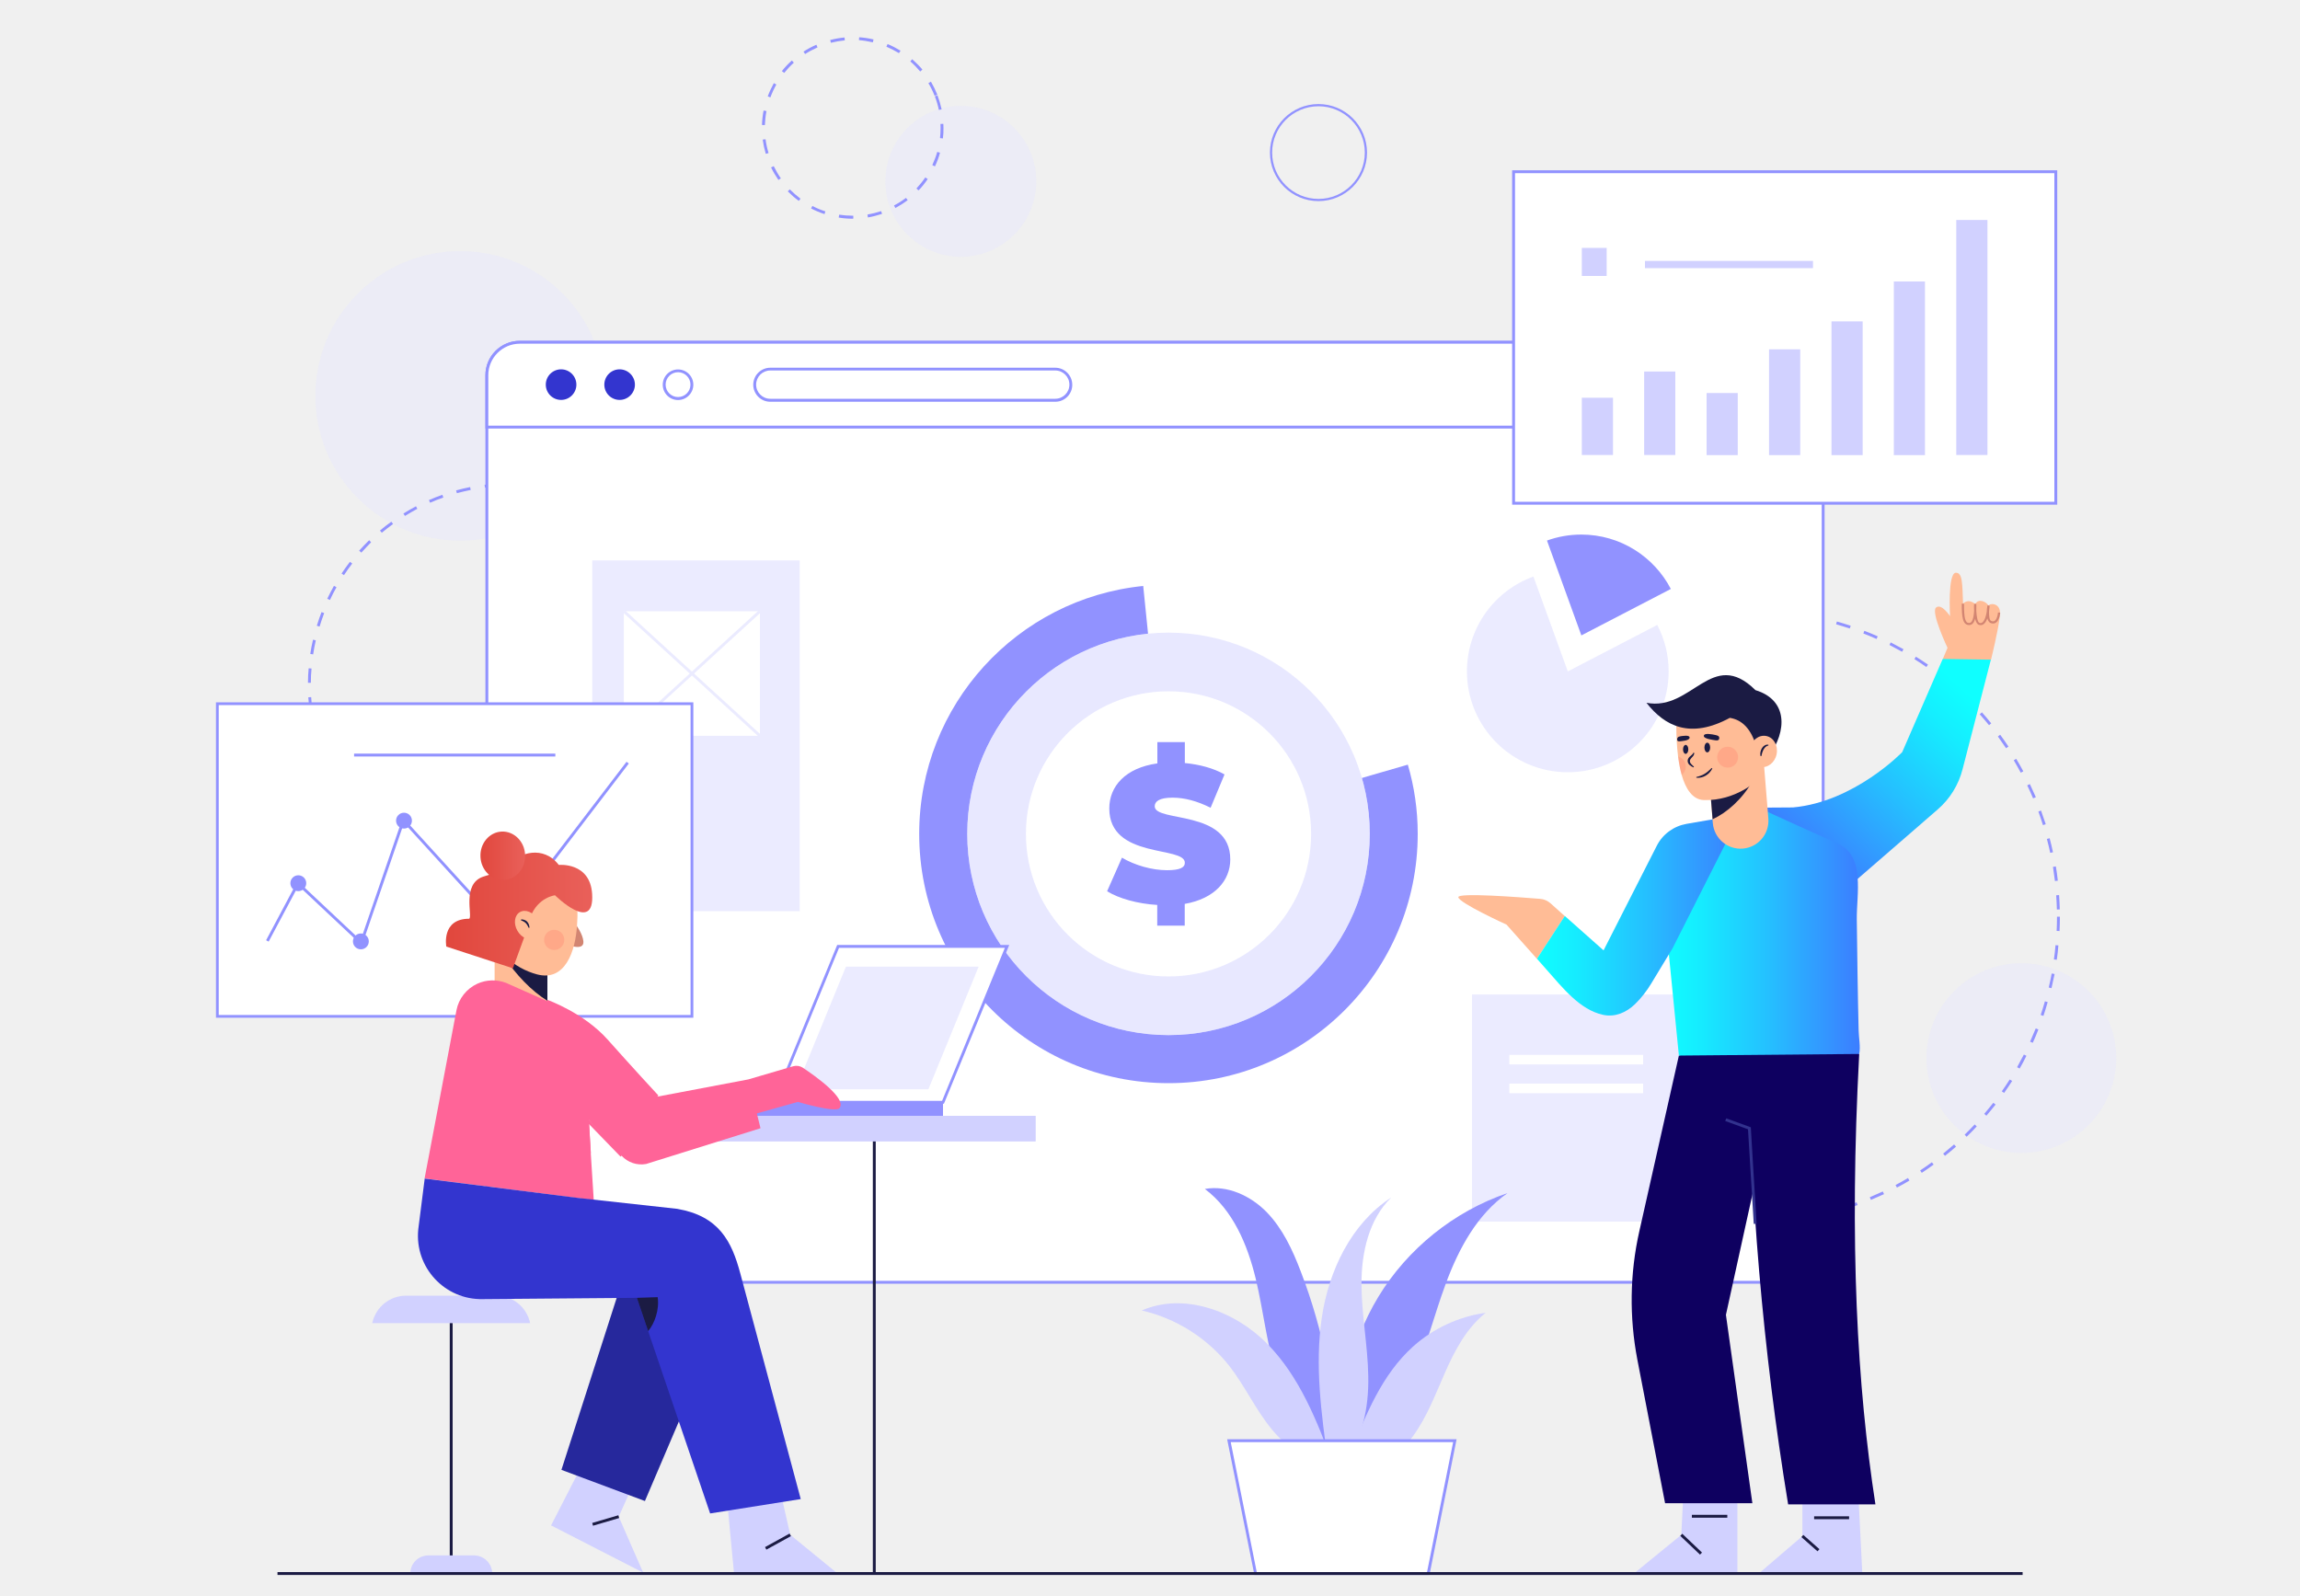
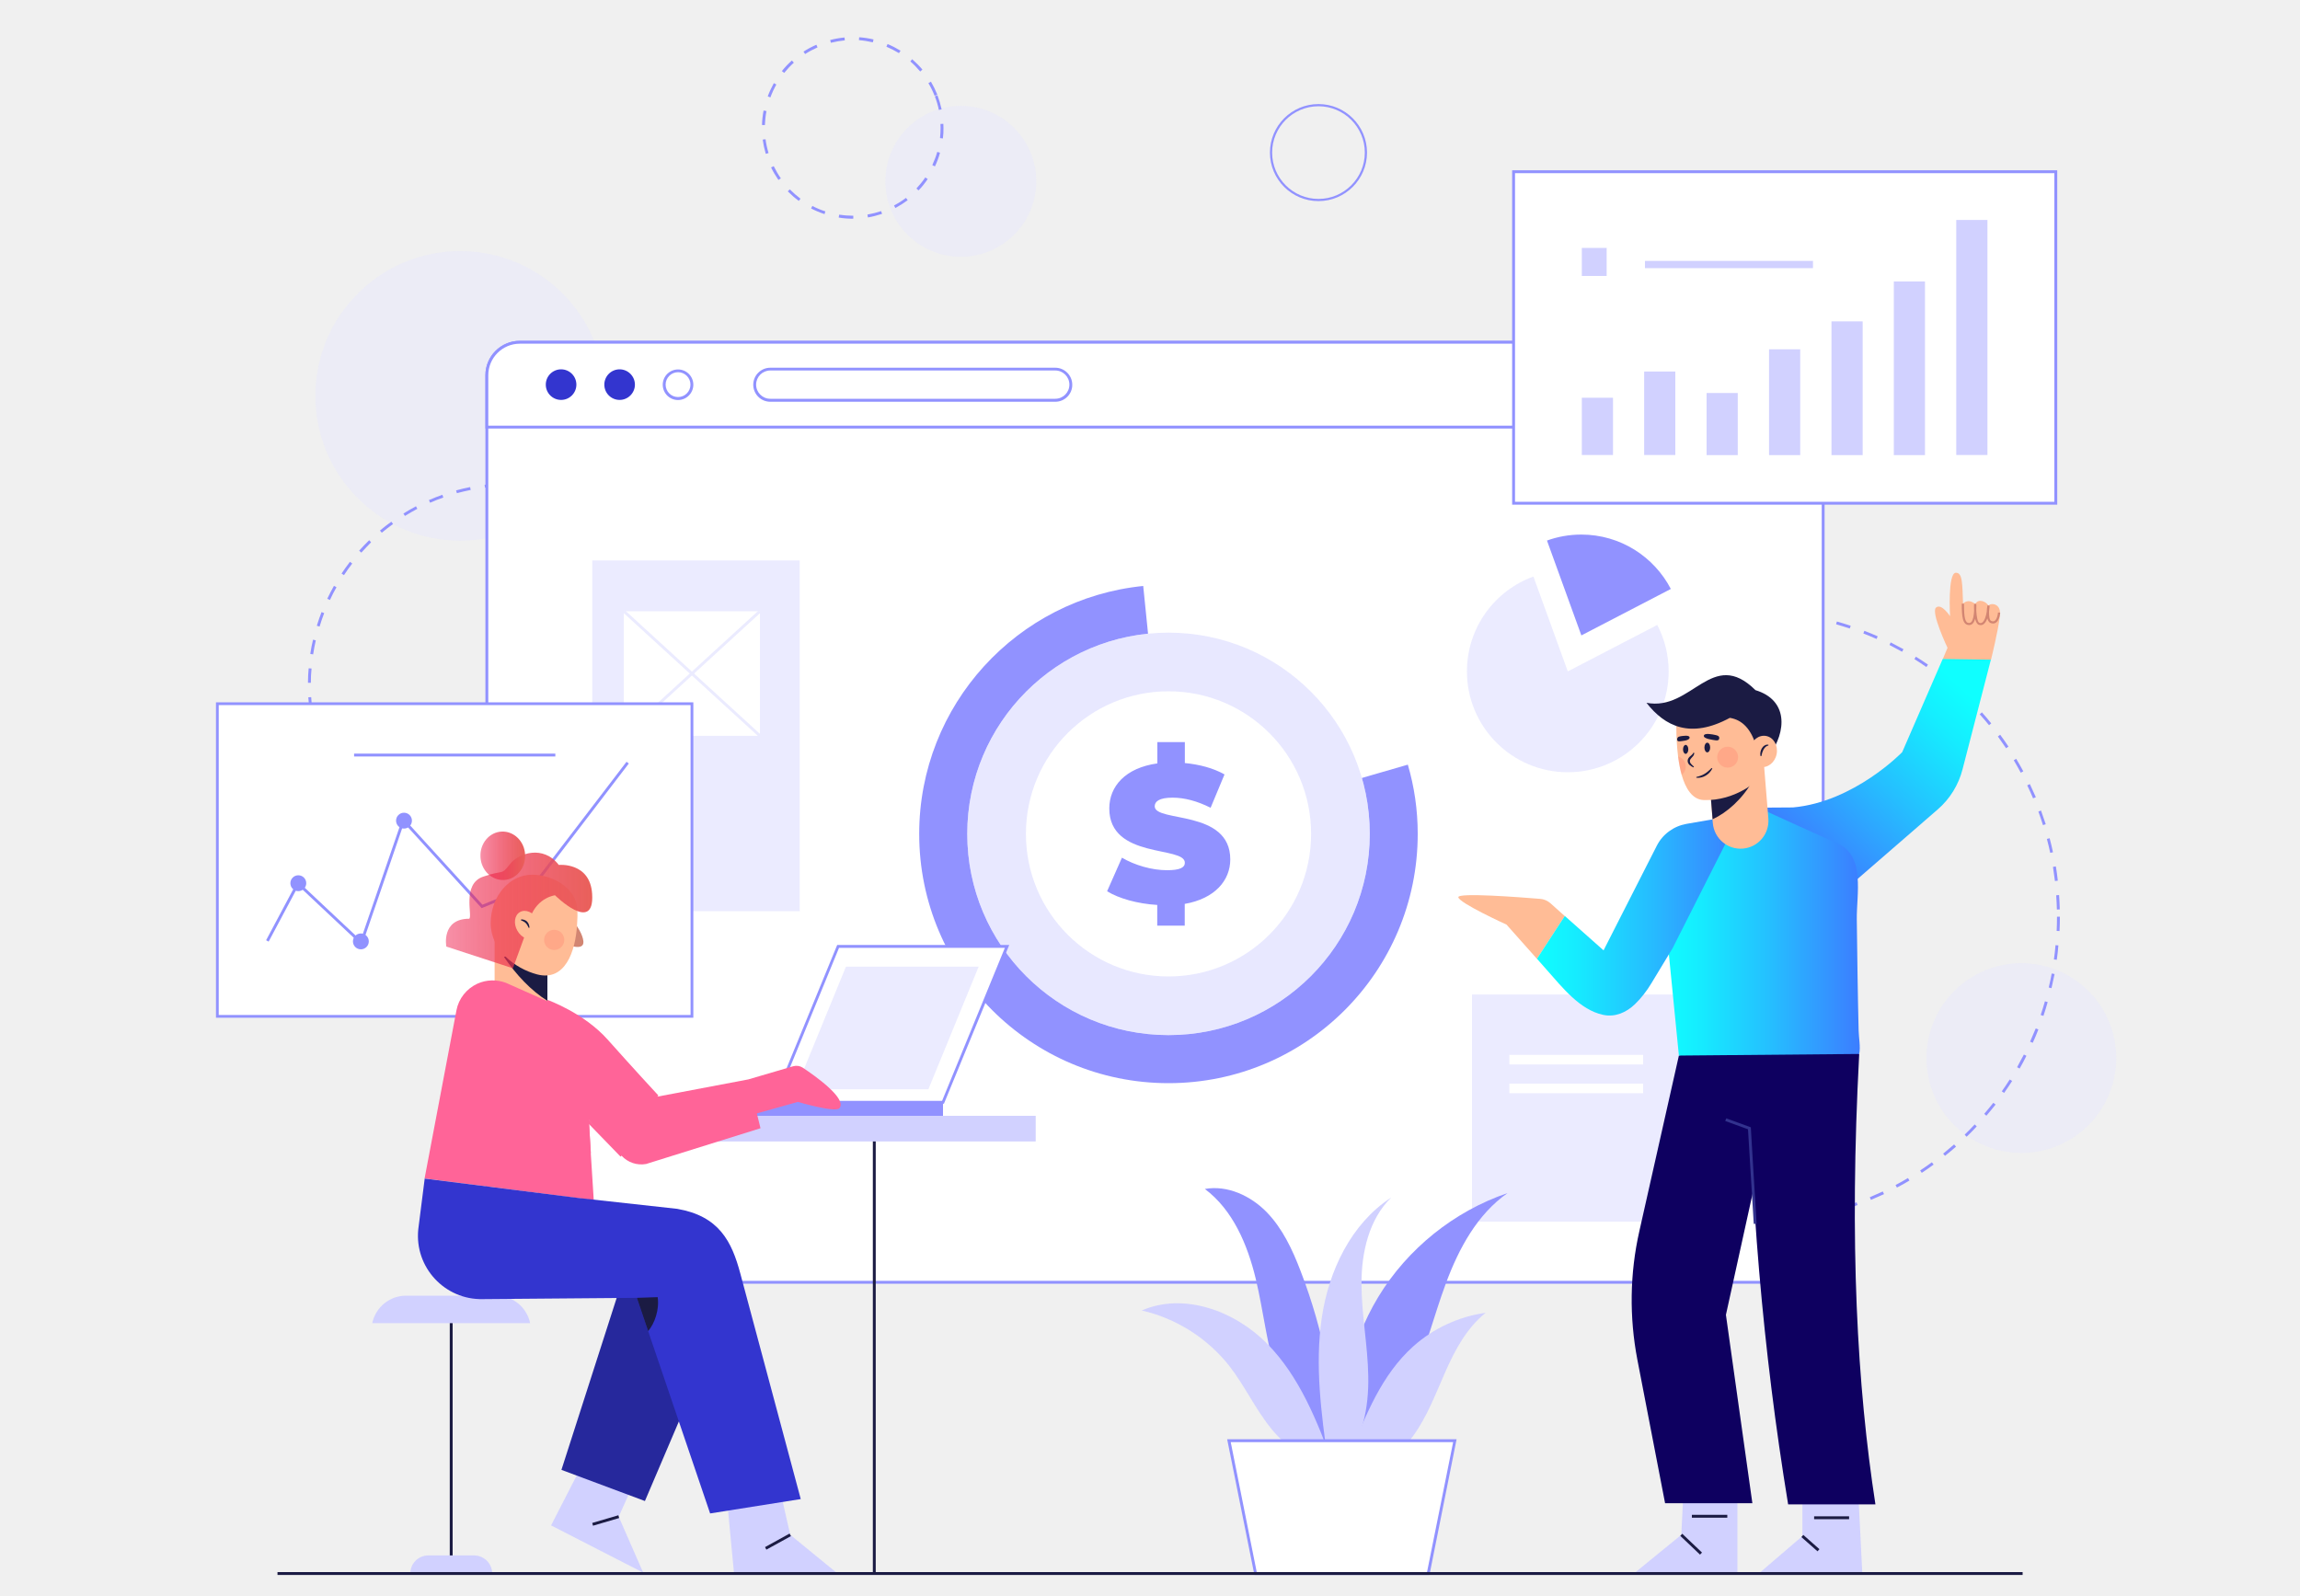
<svg xmlns="http://www.w3.org/2000/svg" version="1.1" x="0px" y="0px" viewBox="0 0 2000 1387.9" style="enable-background:new 0 0 2000 1387.9;" xml:space="preserve">
  <style type="text/css">
	.st0{display:none;}
	.st1{opacity:0.4;fill:#E5E5FF;}
	.st2{fill:#9192FF;}
	.st3{fill:#FFFFFF;}
	.st4{fill:#3335CF;}
	.st5{opacity:0.5;fill:#D1D1FF;}
	.st6{fill:#D1D1FF;}
	.st7{fill:#EBEBFF;}
	.st8{fill:#1B1B43;}
	.st9{fill:#0E0060;}
	.st10{fill:#32328E;}
	.st11{fill:#FFBC96;}
	.st12{fill:url(#SVGID_1_);}
	.st13{fill:url(#SVGID_2_);}
	.st14{fill:url(#SVGID_3_);}
	.st15{fill:#D28572;}
	.st16{opacity:0.2;fill:#FE5B52;}
	.st17{fill:url(#SVGID_4_);}
	.st18{fill:url(#SVGID_5_);}
	.st19{fill:#FF6498;}
	.st20{fill:#26289C;}
</style>
  <g id="BACKGROUND" class="st0">
</g>
  <g id="OBJECTS">
    <g>
      <ellipse transform="matrix(0.7071 -0.7071 0.7071 0.7071 -135.8331 1512.38)" class="st1" cx="1757.7" cy="920.2" rx="82.5" ry="82.5" />
      <ellipse transform="matrix(0.7071 -0.7071 0.7071 0.7071 -126.2695 383.81)" class="st1" cx="400.2" cy="344.3" rx="125.9" ry="125.9" />
      <circle class="st1" cx="835.5" cy="157.7" r="65.6" />
      <path class="st2" d="M741.5,190.2c-4.1,0-8.2-0.3-12.2-1l0.4-2.5c3.9,0.6,7.9,0.9,11.8,0.9l0.5,0l0,2.5L741.5,190.2z M754.7,189.1    l-0.4-2.5c4-0.7,8-1.7,11.9-3l0.8,2.4C763,187.3,758.8,188.4,754.7,189.1z M717,186.2c-4-1.3-8-3-11.7-4.9l1.1-2.2    c3.6,1.9,7.4,3.5,11.3,4.7L717,186.2z M778.6,180.9l-1.2-2.2c3.6-1.9,7.1-4.1,10.4-6.6l1.5,2C785.9,176.6,782.3,178.9,778.6,180.9    z M694.6,174.7c-3.4-2.5-6.6-5.3-9.6-8.3l1.8-1.7c2.9,2.9,6,5.6,9.3,8.1L694.6,174.7z M798.7,165.6l-1.8-1.7    c2.8-3,5.4-6.2,7.7-9.6l2.1,1.4C804.3,159.2,801.7,162.6,798.7,165.6z M676.9,156.5c-2.4-3.5-4.6-7.1-6.4-10.9l2.3-1.1    c1.8,3.7,3.9,7.3,6.2,10.6L676.9,156.5z M813,144.7l-2.3-1.1c1.7-3.7,3.2-7.6,4.3-11.5l2.4,0.7C816.3,136.9,814.8,140.9,813,144.7    z M665.9,133.8c-1.2-4.1-2.1-8.2-2.7-12.4l2.5-0.3c0.5,4,1.4,8.1,2.6,12L665.9,133.8z M819.9,120.4l-2.5-0.3    c0.3-2.9,0.5-5.9,0.5-8.9c0-1.1,0-2.3-0.1-3.4l2.5-0.1c0.1,1.2,0.1,2.3,0.1,3.5C820.5,114.3,820.3,117.4,819.9,120.4z     M665.1,108.8l-2.5-0.1c0.1-4.2,0.6-8.5,1.4-12.6l2.5,0.5C665.7,100.6,665.3,104.7,665.1,108.8z M816.4,95.6c-0.8-4-2-8-3.5-11.8    l2.3-0.9c1.5,4,2.7,8.1,3.6,12.2L816.4,95.6z M669.9,84.7l-2.3-0.9c1.5-4,3.3-7.8,5.3-11.5l2.2,1.2    C673,77.2,671.3,80.9,669.9,84.7z M812.7,83.3c-1.5-3.8-3.3-7.5-5.4-11l2.2-1.3c2.1,3.6,4,7.5,5.6,11.4L812.7,83.3z M681.9,63.4    l-2-1.6c2.6-3.3,5.6-6.4,8.7-9.2l1.7,1.9C687.3,57.2,684.5,60.2,681.9,63.4z M800.2,62.2c-2.6-3.1-5.5-6.1-8.6-8.8l1.6-1.9    c3.2,2.8,6.2,5.8,8.9,9L800.2,62.2z M700.1,47l-1.4-2.1c3.5-2.3,7.3-4.3,11.2-6l1,2.3C707.1,42.9,703.5,44.8,700.1,47z     M781.7,46.2c-3.5-2.1-7.2-4-10.9-5.6l1-2.3c3.9,1.6,7.7,3.6,11.3,5.8L781.7,46.2z M722.5,37.2l-0.6-2.4c4.1-1.1,8.3-1.8,12.5-2.2    l0.2,2.5C730.5,35.5,726.5,36.2,722.5,37.2z M759,36.8c-4-0.9-8.1-1.6-12.1-1.9l0.2-2.5c4.2,0.3,8.4,0.9,12.5,1.9L759,36.8z" />
      <path class="st2" d="M1529.1,1063.9l0-2.5c4.1-0.1,8.3-0.2,12.4-0.5l0.2,2.5C1537.5,1063.6,1533.3,1063.8,1529.1,1063.9z     M1516.6,1063.8c-4.2-0.1-8.4-0.3-12.5-0.7l0.2-2.5c4.1,0.3,8.3,0.5,12.4,0.6L1516.6,1063.8z M1554.2,1062.3l-0.3-2.5    c4.1-0.5,8.3-1,12.3-1.7l0.4,2.5C1562.5,1061.2,1558.3,1061.8,1554.2,1062.3z M1491.6,1061.9c-4.1-0.5-8.3-1.1-12.4-1.8l0.4-2.5    c4.1,0.7,8.2,1.3,12.3,1.8L1491.6,1061.9z M1579,1058.3l-0.5-2.4c4.1-0.8,8.1-1.8,12.1-2.8l0.6,2.4    C1587.2,1056.5,1583.1,1057.5,1579,1058.3z M1466.8,1057.7c-4.1-0.9-8.2-1.9-12.2-3l0.7-2.4c4,1.1,8,2.1,12.1,3L1466.8,1057.7z     M1603.3,1052l-0.7-2.4c3.9-1.2,7.9-2.5,11.8-4l0.9,2.4C1611.3,1049.5,1607.3,1050.8,1603.3,1052z M1442.6,1051.1    c-4-1.3-8-2.7-11.9-4.1l0.9-2.3c3.9,1.5,7.8,2.8,11.8,4.1L1442.6,1051.1z M1626.9,1043.5l-1-2.3c3.8-1.6,7.6-3.3,11.3-5l1.1,2.3    C1634.5,1040.2,1630.7,1041.9,1626.9,1043.5z M1419,1042.3c-3.8-1.7-7.7-3.4-11.4-5.2l1.1-2.2c3.7,1.8,7.5,3.6,11.3,5.2    L1419,1042.3z M1649.5,1032.8l-1.2-2.2c3.6-1.9,7.3-4,10.8-6.1l1.3,2.2C1656.9,1028.8,1653.2,1030.9,1649.5,1032.8z     M1396.4,1031.2c-3.7-2-7.3-4.1-10.9-6.3l1.3-2.1c3.5,2.2,7.2,4.3,10.8,6.2L1396.4,1031.2z M1671.1,1020l-1.4-2.1    c3.5-2.3,6.9-4.7,10.2-7.1l1.5,2C1678,1015.3,1674.6,1017.7,1671.1,1020z M1375,1018.1c-3.4-2.3-6.9-4.8-10.2-7.3l1.5-2    c3.3,2.5,6.7,4.9,10.1,7.2L1375,1018.1z M1691.3,1005.2l-1.6-1.9c3.2-2.6,6.4-5.3,9.5-8l1.7,1.9    C1697.8,999.9,1694.6,1002.6,1691.3,1005.2z M1354.9,1003.1c-3.2-2.7-6.4-5.4-9.5-8.2l1.7-1.9c3.1,2.8,6.2,5.5,9.4,8.1    L1354.9,1003.1z M1710.1,988.6l-1.7-1.8c3-2.9,5.9-5.9,8.7-8.9l1.8,1.7C1716.1,982.7,1713.1,985.7,1710.1,988.6z M1336.3,986.2    c-3-2.9-5.9-6-8.7-9.1l1.8-1.7c2.8,3,5.7,6.1,8.6,9L1336.3,986.2z M1727.3,970.3l-1.9-1.6c2.7-3.1,5.3-6.4,7.9-9.6l2,1.5    C1732.7,963.9,1730,967.1,1727.3,970.3z M1319.3,967.7c-2.7-3.2-5.3-6.5-7.8-9.8l2-1.5c2.5,3.3,5.1,6.6,7.7,9.7L1319.3,967.7z     M1742.7,950.5l-2-1.4c2.4-3.4,4.7-6.9,6.9-10.3l2.1,1.3C1747.5,943.5,1745.1,947.1,1742.7,950.5z M1304.2,947.7    c-2.4-3.4-4.7-7-6.8-10.5l2.1-1.3c2.2,3.5,4.4,7,6.8,10.4L1304.2,947.7z M1756.2,929.3l-2.2-1.2c2-3.6,4-7.3,5.9-11l2.2,1.1    C1760.3,921.9,1758.3,925.7,1756.2,929.3z M1291,926.4c-2-3.6-4-7.4-5.8-11.1l2.2-1.1c1.8,3.7,3.8,7.4,5.8,11L1291,926.4z     M1767.6,906.9l-2.3-1c1.7-3.8,3.3-7.6,4.9-11.5l2.3,0.9C1771,899.2,1769.4,903.1,1767.6,906.9z M1279.9,903.9    c-1.7-3.8-3.3-7.7-4.7-11.6l2.3-0.9c1.5,3.8,3,7.7,4.7,11.5L1279.9,903.9z M1776.9,883.5l-2.4-0.8c1.3-3.9,2.6-7.9,3.7-11.9    l2.4,0.7C1779.5,875.5,1778.2,879.5,1776.9,883.5z M1271,880.5c-1.3-4-2.5-8-3.6-12l2.4-0.7c1.1,4,2.3,8,3.6,11.9L1271,880.5z     M1783.9,859.4l-2.4-0.6c1-4,1.8-8.1,2.6-12.2l2.5,0.5C1785.7,851.2,1784.8,855.3,1783.9,859.4z M1264.3,856.3    c-0.9-4-1.8-8.2-2.5-12.3l2.5-0.4c0.7,4.1,1.6,8.2,2.5,12.2L1264.3,856.3z M1788.5,834.7l-2.5-0.3c0.6-4.1,1.1-8.2,1.4-12.4    l2.5,0.2C1789.6,826.4,1789.1,830.6,1788.5,834.7z M1259.9,831.6c-0.5-4.1-1-8.3-1.3-12.5l2.5-0.2c0.3,4.1,0.8,8.3,1.3,12.4    L1259.9,831.6z M1790.9,809.7l-2.5-0.1c0.2-4.1,0.3-8.3,0.3-12.4h2.5C1791.2,801.4,1791.1,805.6,1790.9,809.7z M1257.9,806.6    c-0.1-3.1-0.2-6.3-0.2-9.4c0-1.1,0-2.1,0-3.2l2.5,0c0,1,0,2.1,0,3.1c0,3.1,0.1,6.2,0.2,9.3L1257.9,806.6z M1788.6,791    c-0.1-4.1-0.3-8.3-0.6-12.4l2.5-0.2c0.3,4.1,0.5,8.4,0.6,12.5L1788.6,791z M1260.7,781.6l-2.5-0.1c0.2-4.2,0.6-8.4,1-12.5l2.5,0.3    C1261.2,773.3,1260.9,777.5,1260.7,781.6z M1786.9,766.2c-0.5-4.1-1.1-8.2-1.7-12.3l2.5-0.4c0.7,4.1,1.3,8.3,1.7,12.4    L1786.9,766.2z M1263.3,756.9l-2.5-0.4c0.6-4.1,1.4-8.3,2.2-12.4l2.5,0.5C1264.6,748.7,1263.9,752.8,1263.3,756.9z M1782.8,741.7    c-0.9-4-1.8-8.1-2.9-12.1l2.4-0.6c1.1,4,2,8.1,2.9,12.2L1782.8,741.7z M1268.2,732.5l-2.4-0.6c1-4,2.1-8.1,3.4-12.1l2.4,0.7    C1270.3,724.5,1269.2,728.5,1268.2,732.5z M1776.5,717.6c-1.2-3.9-2.6-7.9-4-11.8l2.3-0.9c1.4,3.9,2.8,7.9,4.1,11.9L1776.5,717.6z     M1275.4,708.7l-2.4-0.8c1.4-3.9,2.9-7.9,4.5-11.8l2.3,0.9C1278.3,700.9,1276.8,704.8,1275.4,708.7z M1767.9,694.3    c-1.6-3.8-3.3-7.6-5.1-11.3l2.3-1.1c1.8,3.8,3.5,7.6,5.2,11.4L1767.9,694.3z M1284.8,685.6l-2.3-1.1c1.8-3.8,3.6-7.6,5.6-11.3    l2.2,1.2C1288.4,678.1,1286.6,681.9,1284.8,685.6z M1757.2,672c-1.9-3.6-4-7.2-6.1-10.8l2.1-1.3c2.2,3.6,4.2,7.2,6.2,10.9    L1757.2,672z M1296.4,663.6l-2.2-1.3c2.1-3.6,4.3-7.2,6.6-10.7l2.1,1.4C1300.7,656.5,1298.5,660,1296.4,663.6z M1744.4,650.7    c-2.3-3.4-4.7-6.8-7.1-10.2l2-1.5c2.5,3.4,4.9,6.8,7.2,10.3L1744.4,650.7z M1310,642.7l-2-1.5c2.4-3.4,5-6.7,7.6-10l2,1.6    C1315,636.1,1312.4,639.4,1310,642.7z M1729.6,630.7c-2.6-3.2-5.3-6.4-8.1-9.5l1.9-1.7c2.8,3.1,5.5,6.3,8.1,9.6L1729.6,630.7z     M1325.5,623.3l-1.9-1.6c2.7-3.1,5.6-6.3,8.5-9.3l1.8,1.7C1331.1,617.1,1328.2,620.2,1325.5,623.3z M1713.1,612.1    c-2.9-3-5.9-5.9-8.9-8.7l1.7-1.8c3,2.8,6.1,5.8,9,8.8L1713.1,612.1z M1342.7,605.3l-1.7-1.8c3-2.9,6.2-5.7,9.3-8.4l1.6,1.9    C1348.8,599.7,1345.7,602.5,1342.7,605.3z M1694.8,595.2c-3.1-2.7-6.4-5.3-9.7-7.8l1.5-2c3.3,2.5,6.6,5.2,9.8,7.9L1694.8,595.2z     M1361.6,589.1l-1.5-2c3.3-2.6,6.7-5.1,10.1-7.5l1.4,2C1368.2,584.1,1364.8,586.6,1361.6,589.1z M1675.1,580.1    c-3.4-2.4-6.9-4.7-10.4-6.9l1.3-2.1c3.5,2.2,7.1,4.5,10.5,6.9L1675.1,580.1z M1381.8,574.7l-1.4-2.1c3.5-2.3,7.1-4.4,10.7-6.5    l1.3,2.2C1388.9,570.3,1385.3,572.5,1381.8,574.7z M1654,566.8c-3.6-2-7.3-4-11-5.9l1.1-2.2c3.7,1.9,7.5,3.9,11.1,5.9L1654,566.8z     M1403.3,562.3l-1.1-2.2c3.7-1.9,7.5-3.8,11.3-5.5l1,2.3C1410.7,558.6,1407,560.4,1403.3,562.3z M1631.8,555.7    c-3.8-1.7-7.6-3.3-11.5-4.8l0.9-2.3c3.9,1.5,7.8,3.1,11.6,4.8L1631.8,555.7z M1425.9,551.9l-0.9-2.3c3.9-1.6,7.8-3,11.8-4.4    l0.8,2.4C1433.6,548.9,1429.7,550.4,1425.9,551.9z M1608.5,546.6c-3.9-1.3-7.9-2.5-11.9-3.7l0.7-2.4c4,1.1,8,2.4,12,3.7    L1608.5,546.6z M1449.4,543.8l-0.7-2.4c4-1.2,8.1-2.3,12.1-3.3l0.6,2.4C1457.4,541.5,1453.3,542.6,1449.4,543.8z M1584.6,539.8    c-4-0.9-8.1-1.8-12.2-2.5l0.5-2.5c4.1,0.8,8.2,1.6,12.3,2.6L1584.6,539.8z M1473.5,537.9l-0.5-2.5c4.1-0.8,8.3-1.5,12.4-2.1    l0.4,2.5C1481.7,536.4,1477.6,537.1,1473.5,537.9z M1560.2,535.3c-4.1-0.6-8.2-1-12.4-1.4l0.2-2.5c4.2,0.4,8.3,0.8,12.5,1.4    L1560.2,535.3z M1498.1,534.2l-0.2-2.5c4.1-0.4,8.3-0.7,12.5-0.9l0.1,2.5C1506.4,533.5,1502.2,533.8,1498.1,534.2z M1535.4,533.2    c-3.6-0.1-7.3-0.2-11-0.2c-0.5,0-1,0-1.5,0l0-2.5c0.5,0,1,0,1.5,0c3.7,0,7.4,0.1,11.1,0.2L1535.4,533.2z" />
      <path class="st2" d="M442.3,771.4c-4.2,0-8.4-0.2-12.6-0.5l0.2-2.5c4.1,0.3,8.3,0.5,12.4,0.5L442.3,771.4z M454.9,771l-0.2-2.5    c4.1-0.3,8.3-0.7,12.3-1.2l0.3,2.5C463.3,770.3,459.1,770.8,454.9,771z M417.3,769.5c-4.1-0.6-8.3-1.4-12.4-2.3l0.5-2.4    c4,0.9,8.1,1.7,12.2,2.3L417.3,769.5z M479.8,767.6l-0.5-2.4c4-0.8,8.1-1.9,12-3l0.7,2.4C488,765.7,483.9,766.8,479.8,767.6z     M392.7,764c-4-1.2-8-2.6-11.9-4.1l0.9-2.3c3.9,1.5,7.8,2.8,11.8,4L392.7,764z M504,760.7l-0.9-2.3c3.9-1.4,7.7-3,11.5-4.7l1,2.3    C511.8,757.6,507.9,759.2,504,760.7z M369.2,755c-3.8-1.8-7.6-3.7-11.2-5.7l1.2-2.2c3.6,2,7.3,3.9,11.1,5.7L369.2,755z     M526.9,750.3l-1.2-2.2c3.6-2,7.2-4.1,10.7-6.3l1.3,2.1C534.2,746.2,530.6,748.3,526.9,750.3z M347.2,742.8    c-3.5-2.3-6.9-4.7-10.3-7.3l1.5-2c3.3,2.5,6.7,4.9,10.1,7.2L347.2,742.8z M548.1,736.8l-1.5-2c3.3-2.5,6.6-5.1,9.7-7.8l1.6,1.9    C554.7,731.6,551.4,734.3,548.1,736.8z M327.2,727.5c-3.1-2.8-6.2-5.7-9.1-8.7l1.8-1.8c2.9,2.9,5.9,5.8,9,8.5L327.2,727.5z     M567.1,720.4l-1.8-1.8c2.9-2.9,5.8-5.9,8.5-9.1l1.9,1.6C573,714.3,570.1,717.4,567.1,720.4z M309.6,709.6    c-2.7-3.2-5.3-6.5-7.8-9.9l2-1.5c2.4,3.3,5,6.6,7.7,9.7L309.6,709.6z M583.7,701.4l-2-1.5c2.5-3.3,4.9-6.7,7.1-10.2l2.1,1.4    C588.6,694.6,586.2,698.1,583.7,701.4z M294.7,689.3c-2.2-3.5-4.4-7.2-6.3-10.9l2.2-1.2c1.9,3.6,4,7.2,6.2,10.7L294.7,689.3z     M597.3,680.3l-2.2-1.2c2-3.6,3.9-7.3,5.6-11.1l2.3,1C601.3,672.8,599.4,676.6,597.3,680.3z M282.8,667.1    c-1.7-3.8-3.3-7.7-4.7-11.7l2.4-0.8c1.4,3.9,3,7.7,4.6,11.5L282.8,667.1z M607.8,657.4l-2.3-0.9c1.4-3.9,2.8-7.8,3.9-11.8l2.4,0.7    C610.7,649.5,609.3,653.5,607.8,657.4z M274.3,643.5c-1.1-4-2.1-8.1-3-12.2l2.4-0.5c0.8,4,1.8,8.1,2.9,12.1L274.3,643.5z     M614.9,633.3l-2.4-0.5c0.9-4,1.6-8.1,2.2-12.2l2.5,0.4C616.6,625,615.8,629.2,614.9,633.3z M269.3,618.9    c-0.5-4.1-0.9-8.3-1.2-12.5l2.5-0.1c0.2,4.1,0.6,8.3,1.2,12.3L269.3,618.9z M618.5,608.4l-2.5-0.2c0.3-4.1,0.4-8.3,0.4-12.4h2.5    C619,600,618.8,604.2,618.5,608.4z M270.3,593.8l-2.5,0c0-4.2,0.2-8.4,0.6-12.6l2.5,0.2C270.5,585.5,270.3,589.7,270.3,593.8z     M616.3,587.5c-0.2-4.1-0.5-8.3-1-12.4l2.5-0.3c0.5,4.1,0.8,8.4,1,12.5L616.3,587.5z M272.3,569.1l-2.5-0.4    c0.6-4.1,1.4-8.3,2.4-12.4l2.4,0.6C273.7,560.9,272.9,565,272.3,569.1z M613.3,562.9c-0.8-4-1.7-8.1-2.8-12.1l2.4-0.6    c1.1,4,2,8.2,2.8,12.3L613.3,562.9z M277.9,544.9l-2.4-0.7c1.2-4,2.6-8,4.1-11.9l2.3,0.9C280.4,537,279.1,541,277.9,544.9z     M606.9,538.9c-1.4-3.9-2.9-7.8-4.5-11.5l2.3-1c1.7,3.8,3.2,7.8,4.6,11.7L606.9,538.9z M286.9,521.8l-2.3-1.1    c1.8-3.8,3.7-7.5,5.8-11.2l2.2,1.2C290.5,514.3,288.6,518.1,286.9,521.8z M597.1,516.2c-1.9-3.7-3.9-7.3-6.1-10.8l2.1-1.3    c2.2,3.6,4.3,7.2,6.2,10.9L597.1,516.2z M299.1,500.2l-2.1-1.4c2.3-3.5,4.8-6.9,7.3-10.2l2,1.5    C303.8,493.4,301.3,496.7,299.1,500.2z M584.1,495.1c-2.4-3.3-5-6.6-7.6-9.8l1.9-1.6c2.7,3.2,5.3,6.6,7.7,10L584.1,495.1z     M314.2,480.6l-1.9-1.7c2.8-3.1,5.7-6.2,8.7-9.1l1.7,1.8C319.9,474.5,317,477.5,314.2,480.6z M568.3,476c-2.9-3-5.8-5.9-8.9-8.6    l1.7-1.9c3.1,2.8,6.1,5.8,9,8.8L568.3,476z M332,463.3l-1.6-1.9c3.2-2.7,6.5-5.3,9.9-7.7l1.5,2C338.5,458.1,335.2,460.6,332,463.3    z M549.9,459.4c-3.2-2.5-6.6-5-10-7.3l1.4-2.1c3.5,2.3,6.9,4.8,10.2,7.4L549.9,459.4z M352.1,448.7l-1.3-2.1    c3.5-2.2,7.2-4.3,10.9-6.3l1.2,2.2C359.2,444.5,355.6,446.5,352.1,448.7z M529.3,445.5c-3.6-2.1-7.3-4-11-5.8l1.1-2.3    c3.8,1.8,7.5,3.8,11.1,5.9L529.3,445.5z M374,437.2l-1-2.3c3.8-1.7,7.8-3.2,11.7-4.6l0.8,2.4C381.6,434,377.8,435.5,374,437.2z     M506.9,434.8c-3.8-1.5-7.8-2.9-11.7-4.1l0.7-2.4c4,1.3,8,2.7,11.9,4.2L506.9,434.8z M397.3,428.9l-0.7-2.4    c4-1.1,8.1-2.1,12.2-2.9l0.5,2.5C405.4,426.9,401.3,427.8,397.3,428.9z M483.3,427.4c-4-0.9-8.1-1.8-12.2-2.4l0.4-2.5    c4.1,0.7,8.3,1.5,12.3,2.4L483.3,427.4z M421.7,424.1l-0.3-2.5c4.1-0.5,8.4-0.9,12.5-1.1l0.1,2.5    C429.9,423.2,425.7,423.6,421.7,424.1z M458.8,423.4c-4.1-0.4-8.3-0.6-12.4-0.7l0-2.5c4.2,0.1,8.4,0.3,12.6,0.7L458.8,423.4z" />
      <path class="st2" d="M1146.5,174.9c-23.3,0-42.2-18.9-42.2-42.2c0-23.3,18.9-42.2,42.2-42.2s42.2,18.9,42.2,42.2    C1188.7,156,1169.7,174.9,1146.5,174.9z M1146.5,92.4c-22.2,0-40.3,18.1-40.3,40.3c0,22.2,18.1,40.3,40.3,40.3    s40.3-18.1,40.3-40.3C1186.8,110.5,1168.7,92.4,1146.5,92.4z" />
    </g>
    <g>
      <g>
        <g>
          <path class="st3" d="M1585.4,326.3v760.2c0,15.8-12.8,28.6-28.6,28.6H452c-15.8,0-28.6-12.8-28.6-28.6V326.3      c0-15.8,12.8-28.7,28.6-28.7h1104.7C1572.6,297.7,1585.4,310.5,1585.4,326.3z" />
          <path class="st2" d="M1556.8,1116.4H452c-16.5,0-29.9-13.4-29.9-29.9V326.3c0-16.5,13.4-29.9,29.9-29.9h1104.7      c16.5,0,29.9,13.4,29.9,29.9v760.2C1586.6,1103,1573.2,1116.4,1556.8,1116.4z M452,298.9c-15.1,0-27.4,12.3-27.4,27.4v760.2      c0,15.1,12.3,27.4,27.4,27.4h1104.7c15.1,0,27.4-12.3,27.4-27.4V326.3c0-15.1-12.3-27.4-27.4-27.4H452z" />
        </g>
        <g>
          <path class="st3" d="M1585.4,326.3v45.1h-1162v-45.1c0-15.8,12.8-28.7,28.6-28.7h1104.7C1572.6,297.7,1585.4,310.5,1585.4,326.3      z" />
          <path class="st2" d="M1586.6,372.7H422.1v-46.4c0-16.5,13.4-29.9,29.9-29.9h1104.7c16.5,0,29.9,13.4,29.9,29.9V372.7z       M424.6,370.2h1159.5v-43.9c0-15.1-12.3-27.4-27.4-27.4H452c-15.1,0-27.4,12.3-27.4,27.4V370.2z" />
        </g>
        <circle class="st4" cx="487.9" cy="334.5" r="13.3" />
        <path class="st4" d="M538.8,321.2c-7.4,0-13.3,6-13.3,13.3c0,7.4,6,13.3,13.3,13.3s13.3-6,13.3-13.3     C552.1,327.2,546.1,321.2,538.8,321.2z" />
        <path class="st2" d="M589.6,347.9c-7.4,0-13.3-6-13.3-13.3c0-7.4,6-13.3,13.3-13.3c7.4,0,13.3,6,13.3,13.3     C602.9,341.9,596.9,347.9,589.6,347.9z M589.6,323.7c-6,0-10.8,4.9-10.8,10.8c0,6,4.9,10.8,10.8,10.8c6,0,10.8-4.9,10.8-10.8     C600.4,328.6,595.6,323.7,589.6,323.7z" />
        <path class="st2" d="M917.7,349.4H669.8c-8.2,0-14.8-6.7-14.8-14.8c0-8.2,6.7-14.8,14.8-14.8h247.8c8.2,0,14.8,6.7,14.8,14.8     C932.5,342.7,925.8,349.4,917.7,349.4z M669.8,322.2c-6.8,0-12.3,5.5-12.3,12.3c0,6.8,5.5,12.3,12.3,12.3h247.8     c6.8,0,12.3-5.5,12.3-12.3c0-6.8-5.5-12.3-12.3-12.3H669.8z" />
      </g>
      <g>
        <path class="st2" d="M1232.8,725.2c0,119.7-97,216.8-216.7,216.8s-216.8-97-216.8-216.8c0-112.3,85.4-204.6,194.8-215.6l7.2,71.1     c-73.3,7.4-130.5,69.3-130.5,144.5c0,80.2,65,145.3,145.2,145.3c80.2,0,145.2-65,145.2-145.3c0-14-2-27.5-5.7-40.3l68.7-19.9     C1229.8,684.1,1232.8,704.3,1232.8,725.2z" />
        <circle class="st3" cx="1016.1" cy="725.2" r="175" />
        <circle class="st5" cx="1016.1" cy="725.2" r="175" />
        <g>
          <ellipse class="st3" cx="1016.1" cy="725.2" rx="124" ry="124" />
          <g>
            <path class="st2" d="M1030.2,786.1V805h-23.9v-18c-17-1-33.4-5.6-43.6-11.9l12.9-29.2c11.2,6.6,26.1,10.9,39.2,10.9       c11.4,0,15.5-2.4,15.5-6.5c0-14.9-65.7-2.9-65.7-47.2c0-19.2,13.9-35.3,41.8-39.2v-18.5h23.9v18.2c12.6,1.2,24.8,4.4,34.5,9.9       l-12.1,29c-11.7-5.9-22.8-8.8-33.1-8.8c-11.7,0-15.5,3.4-15.5,7.5c0,14.3,65.7,2.4,65.7,46.2       C1069.8,765.6,1056.5,781.5,1030.2,786.1z" />
          </g>
        </g>
      </g>
      <g>
        <g>
          <rect x="1316.1" y="149.4" class="st3" width="471.5" height="288.3" />
          <path class="st2" d="M1788.9,438.9h-474V148.1h474V438.9z M1317.4,436.4h469V150.6h-469V436.4z" />
        </g>
        <g>
          <g>
            <rect x="1375.5" y="345.9" class="st6" width="27.1" height="49.8" />
            <rect x="1429.7" y="323.1" class="st6" width="27.1" height="72.6" />
            <rect x="1484" y="341.8" class="st6" width="27.1" height="54" />
            <rect x="1538.3" y="303.8" class="st6" width="27.1" height="92" />
            <rect x="1592.6" y="279.5" class="st6" width="27.1" height="116.3" />
            <rect x="1646.8" y="244.8" class="st6" width="27.1" height="151" />
            <rect x="1701.1" y="191.3" class="st6" width="27.1" height="204.4" />
          </g>
          <g>
            <rect x="1375.5" y="215.6" class="st6" width="21.6" height="24.4" />
            <rect x="1430.4" y="226.9" class="st6" width="146.1" height="6.3" />
          </g>
        </g>
      </g>
      <g>
        <path class="st7" d="M1363.3,583.9l-29.9-82.5c-33.7,12.2-57.8,44.5-57.8,82.5c0,48.4,39.3,87.7,87.7,87.7s87.7-39.3,87.7-87.7     c0-14.6-3.6-28.3-9.9-40.4L1363.3,583.9z" />
        <path class="st2" d="M1452.9,512.2c-14.6-28.1-44-47.3-77.8-47.3c-10.5,0-20.5,1.8-29.9,5.2l29.9,82.5L1452.9,512.2z" />
      </g>
      <g>
        <rect x="1280" y="864.9" class="st7" width="207.5" height="197.5" />
        <rect x="1312.5" y="917.4" class="st3" width="116.3" height="8.3" />
        <rect x="1312.5" y="942.4" class="st3" width="116.3" height="8.3" />
      </g>
      <g>
        <rect x="515" y="487.4" class="st7" width="180.4" height="305" />
        <g>
          <rect x="542.5" y="531.6" class="st3" width="118.3" height="108.3" />
          <rect x="600.4" y="505.6" transform="matrix(0.6753 -0.7376 0.7376 0.6753 -236.6667 634.007)" class="st7" width="2.5" height="160.4" />
          <rect x="521.4" y="584.5" transform="matrix(0.7375 -0.6753 0.6753 0.7375 -237.6607 560.0953)" class="st7" width="160.4" height="2.5" />
        </g>
      </g>
      <g>
        <g>
          <rect x="189" y="612" class="st3" width="412.7" height="271.9" />
          <path class="st2" d="M602.9,885.1H187.8V610.8h415.1V885.1z M190.2,882.7h410.3V613.2H190.2V882.7z" />
        </g>
        <g>
          <g>
            <polyline class="st3" points="232.5,818.3 259.2,768.3 314.2,819.9 350.8,713.3 419.2,788.3 464.2,769.9 545.8,663.3      " />
            <polygon class="st2" points="314.7,822.2 259.5,770.3 233.6,818.9 231.4,817.7 258.8,766.2 313.6,817.7 350.3,710.9        419.5,786.8 463.4,768.9 544.8,662.5 546.8,664 465,771 418.8,789.8 418.2,789.1 351.3,715.7      " />
          </g>
          <circle class="st2" cx="259.4" cy="768.1" r="6.9" />
          <circle class="st2" cx="313.8" cy="818.7" r="6.9" />
          <circle class="st2" cx="351.3" cy="713.7" r="6.9" />
        </g>
        <g>
          <line class="st3" x1="307.9" y1="656.6" x2="482.9" y2="656.6" />
          <rect x="307.9" y="655.4" class="st2" width="175" height="2.5" />
        </g>
      </g>
    </g>
    <g>
      <g>
        <path class="st2" d="M1170.3,1269.3c-7.4-48.5,2.8-99.5,28.2-141.4c25.4-41.9,65.9-74.5,112.4-90.3     c-26.3,18.4-42.3,48.1-53.5,78.2c-11.2,30.1-18.5,61.6-32.4,90.6c-13.8,29-35.6,56-65.8,66.8L1170.3,1269.3z" />
        <path class="st2" d="M1163,1269.7c-1-56-11.9-111.9-32-164.2c-7.1-18.6-15.7-37.1-29.6-51.4c-13.9-14.2-34.1-23.6-53.7-20.1     c24.4,18.3,37,48.3,44.2,77.9c7.1,29.6,9.9,60.4,19.9,89.2c10,28.8,29.2,56.5,57.9,66.8L1163,1269.7z" />
        <path class="st6" d="M1159.2,1273.4c-13.9-37.6-29.1-76.1-57.2-104.7c-28.1-28.6-72.5-45-109.2-29c29.7,6.7,57,24,75.9,47.9     c13.8,17.6,23.1,38.4,37.4,55.7c14.2,17.3,35.9,31.2,57.9,27.1L1159.2,1273.4z" />
        <path class="st6" d="M1154.7,1270.8c-5.7-41.2-11.4-83.1-5.4-124.3s25.5-82.3,60.4-105c-19.3,18.9-25.8,47.6-25.8,74.7     c0,27,5.5,53.9,5.9,80.9c0.5,27-4.9,55.8-23.2,75.7L1154.7,1270.8z" />
        <path class="st6" d="M1174,1264.8c13.4-34.1,27.6-69.4,54.9-93.9c17.5-15.7,39.8-26,63-29.2c-16.3,13-26.6,32.1-35,51.2     c-8.5,19.1-15.8,39-28.1,55.9c-12.3,16.9-30.7,30.8-51.6,31.7L1174,1264.8z" />
      </g>
      <g>
        <polygon class="st3" points="1241.9,1368.5 1091.8,1368.5 1068.6,1252.9 1265.1,1252.9    " />
        <path class="st2" d="M1243,1369.7h-152.2l-23.7-118h199.5L1243,1369.7z M1092.8,1367.2h148.1l22.7-113h-193.4L1092.8,1367.2z" />
      </g>
    </g>
    <g>
      <polygon class="st6" points="1510.8,1299 1510.8,1368.5 1420.7,1368.5 1462,1334.8 1464.1,1292.5   " />
      <rect x="1469.3" y="1331.1" transform="matrix(0.6892 -0.7246 0.7246 0.6892 -516.0522 1482.944)" class="st8" width="2.5" height="23.7" />
      <rect x="1471.2" y="1317.4" class="st8" width="30.8" height="2.5" />
    </g>
    <g>
      <polygon class="st6" points="1616.1,1302.3 1619.4,1368.5 1529.3,1368.5 1567.3,1335.9 1567.3,1295.7   " />
      <rect x="1573" y="1332.8" transform="matrix(0.662 -0.7495 0.7495 0.662 -473.8232 1633.408)" class="st8" width="2.5" height="18.7" />
      <rect x="1577.5" y="1318.7" class="st8" width="30.4" height="2.5" />
    </g>
    <path class="st9" d="M1519.9,899.7c1.5,138.4,13,274.7,35,408.6h75.9c-15.8-102.4-22.9-226.8-14.1-391.6l-54.8-44.9L1519.9,899.7z" />
    <path class="st9" d="M1459.9,918l-34.4,152.8c-8.3,36.7-8.8,74.7-1.7,111.7l24.1,124.8h75.9l-23-163.8l54.9-249.7L1459.9,918z" />
    <path class="st10" d="M1525,1064.4c-0.2-3.1-4.5-73.4-5-82.3l-19.8-7.2l0.9-2.3l21.4,7.8v0.9c0,1.5,3.3,55,5,83L1525,1064.4z" />
    <path class="st11" d="M1689.4,573.1l4.1-9.7c0,0-14.7-30.9-10-35s12.2,7.5,12.2,7.5s-2.2-37.5,5-37.8c6.1-0.3,5.6,10.6,6.3,26.9   c0,0,3.8-5,10.6,0.2c3.1-5.2,9.7-1.7,11.5,1.4c2.2-2.5,11.3-1.9,10,8.8c-1.6,13.5-7.8,38.4-7.8,38.4l-20,16.6L1689.4,573.1z" />
    <linearGradient id="SVGID_1_" gradientUnits="userSpaceOnUse" x1="1704.927" y1="597.788" x2="1569.825" y2="743.471">
      <stop offset="0" style="stop-color:#0FFFFF" />
      <stop offset="0.181" style="stop-color:#15EDFF" />
      <stop offset="0.544" style="stop-color:#25BFFF" />
      <stop offset="1" style="stop-color:#3C7DFF" />
    </linearGradient>
    <path class="st12" d="M1528.7,702.4l30.4-0.2c53.3-4.8,95-48.1,95-48.1l35.2-81l41.9,0.6l-24.6,95.2c-3.5,13.7-11.1,26-21.8,35.2   l-87.4,75.8L1528.7,702.4z" />
    <linearGradient id="SVGID_2_" gradientUnits="userSpaceOnUse" x1="1445.39" y1="810.458" x2="1617.159" y2="810.458">
      <stop offset="0" style="stop-color:#0FFFFF" />
      <stop offset="0.181" style="stop-color:#15EDFF" />
      <stop offset="0.544" style="stop-color:#25BFFF" />
      <stop offset="1" style="stop-color:#3C7DFF" />
    </linearGradient>
    <path class="st13" d="M1445.4,771.4c0,0,14.5,146.6,14.5,146.6s156.8-1.4,156.8-1.4c1.3-6.1-0.4-14.2-0.5-20.4   c-0.8-32.2-1.2-64.5-1.6-96.7c-0.3-21.5,7.6-55.1-16.6-65.9c-22-9.8-44-19.7-65.9-29.8c-1-0.4-2-0.9-3-1c-1.3-0.1-2.6,0.4-3.8,1   c-16.4,7-32.7,13.9-49.1,20.8c-1.6,0.7-3.1,1.3-4.4,2.5c-1.1,1-1.8,2.3-2.5,3.5C1461.3,744.3,1453.3,757.8,1445.4,771.4z" />
    <path class="st11" d="M1348.3,785.6c-2.6-2.3-5.8-3.7-9.2-3.9c-17.3-1.4-71.5-5.6-71-1.4c0.6,5,41.9,23.8,41.9,23.8   c8.8,9.9,17.6,19.9,26.5,29.8l24.2-37.2L1348.3,785.6z" />
    <linearGradient id="SVGID_3_" gradientUnits="userSpaceOnUse" x1="1336.447" y1="795.769" x2="1513.108" y2="795.769">
      <stop offset="0" style="stop-color:#0FFFFF" />
      <stop offset="0.181" style="stop-color:#15EDFF" />
      <stop offset="0.544" style="stop-color:#25BFFF" />
      <stop offset="1" style="stop-color:#3C7DFF" />
    </linearGradient>
    <path class="st14" d="M1466.5,716.5c-11.2,2-20.8,9-25.9,19.2l-46.2,90.8l-33.7-29.9l-24.2,37.2c2.9,3.3,5.9,6.6,8.8,10   c13.1,14.7,28.4,34.5,48.8,38.8c10.4,2.2,20.1-2.1,27.6-9.3c5.5-5.3,10.4-11.7,14.3-18.2l18.4-30.4l58.8-116.3L1466.5,716.5z" />
    <path class="st15" d="M1712.3,543.6c-5.9,0-6.4-7.7-6.4-18.6h1.9c0,12.9,1.1,16.8,4.5,16.8c0.7,0,1.3-0.3,1.8-0.8   c1.7-1.8,2.3-6,2.5-9.7c-0.1-2.7-0.1-5.1,0-6.1l1.9,0c0,0.2,0.2,2.8,0,5.9c0.3,5.1,1.1,10.1,2.8,10.6c1,0.3,1.8,0.2,2.5-0.4   c2-1.5,3.2-5.6,3.8-9.3c0.1-1.6,0.2-3.4,0.6-5.5l1.9,0.2c0,0.2-0.1,2.3-0.5,5c-0.1,3.9,0.3,7.7,1.9,8.3c1.2,0.5,2.1,0.5,2.9,0   c2.1-1.3,2.9-5.7,3-7.3l1.9,0.1c0,0.3-0.5,6.7-3.9,8.8c-1.3,0.8-2.9,0.9-4.7,0.1c-0.4-0.2-1.8-1-2.6-3.9c-0.7,2.1-1.8,3.9-3.2,5   c-1.2,0.9-2.6,1.1-4.1,0.6c-1.6-0.5-2.7-2.6-3.3-5.2c-0.5,1.6-1.1,3.1-2,4C1714.6,543.1,1713.5,543.6,1712.3,543.6z" />
    <g>
      <path class="st11" d="M1515.5,738c-13.3,1.1-25-8.9-26.1-22.2l-0.3-3.4l-3.8-47.1l29.4-2.4l18.9-1.5l4.1,50.5    C1538.7,725.3,1528.8,736.9,1515.5,738z" />
      <path class="st8" d="M1524.2,678.9c-9.2,16.1-22.3,27.7-35,33.6l-3.8-47.1l29.4-2.4L1524.2,678.9z" />
      <path class="st11" d="M1533.8,629.5l-5.8,49.2c0,0-18.8,17.9-46.3,17.1c-10-0.3-15.9-9.8-19.4-21.9c-1.4-5-2.4-10.5-3.1-16    c-2.3-18.1-1.3-35.9-1.3-35.9l42.5-14.1L1533.8,629.5z" />
      <path class="st8" d="M1527.3,649.7c-4.4-15.8-12.4-23.7-23.1-25.4c-34.2,18.5-56.4,7.5-72.5-13.1c39.6,7.7,56.9-48.5,94.8-11    c28.1,8.5,27.6,35.4,11.7,57.3L1527.3,649.7z" />
      <g>
        <ellipse transform="matrix(0.1917 -0.9814 0.9814 0.1917 597.9396 2033.019)" class="st11" cx="1533.3" cy="653.5" rx="13.7" ry="11.9" />
        <path class="st8" d="M1537.7,648.4c-2,0.3-3.2,1.8-4.2,3.5c-0.9,1.7-1.5,3.6-1.9,5.7l-0.7,0c-0.3-1.1-0.3-2.3-0.1-3.4     c0.2-1.1,0.6-2.2,1.1-3.2c0.6-1,1.3-1.9,2.4-2.6c1-0.7,2.3-1,3.5-0.7L1537.7,648.4z" />
      </g>
      <g>
        <path class="st8" d="M1468.1,651.7c0,2.1-1,3.9-2.3,3.9s-2.3-1.7-2.3-3.9c0-2.1,1-3.9,2.3-3.9S1468.1,649.6,1468.1,651.7z" />
        <path class="st8" d="M1487.1,650.1c0,2.3-1.1,4.2-2.5,4.2s-2.5-1.9-2.5-4.2c0-2.3,1.1-4.2,2.5-4.2S1487.1,647.8,1487.1,650.1z" />
        <path class="st8" d="M1473.3,654.8c0,0.7-0.3,1.5-0.6,2.1c-0.4,0.6-0.8,1.2-1.3,1.6c-0.9,1-1.7,1.9-1.9,2.8     c-0.2,0.9,0.1,1.9,0.8,2.8c0.7,0.9,1.7,1.7,2.7,2.7l-0.4,0.6c-1.2-0.5-2.4-1.2-3.5-2.2c-0.5-0.5-1-1.1-1.3-1.9     c-0.3-0.8-0.4-1.6-0.2-2.5c0.2-0.8,0.6-1.5,1.1-2.1c0.5-0.6,1-1,1.5-1.4c1-0.8,1.9-1.6,2.3-2.7L1473.3,654.8z" />
        <path class="st8" d="M1475.1,675.7c2.6-0.6,5.1-1.4,7.3-2.8c1.1-0.7,2.1-1.4,3.1-2.3c1-0.9,1.9-1.8,2.9-2.7l0.6,0.4     c-1.2,2.5-3.2,4.7-5.7,6.2c-2.5,1.5-5.4,2.2-8.2,1.9L1475.1,675.7z" />
        <path class="st8" d="M1481.6,639.8c-0.5,2.8,8.3,3.7,9.9,4c1.3,0.2,3.2,0.4,3.5-1.6c0.3-2.5-2.3-2.7-3.9-3.1     C1489.6,638.8,1482.1,637.1,1481.6,639.8z" />
        <path class="st8" d="M1469.2,641.5c0,2.7-7.1,3-8.4,3.2c-1.1,0.1-2.5,0.1-2.4-1.8c0.1-2.4,2.3-2.4,3.5-2.7     C1463.1,640.1,1469.3,638.9,1469.2,641.5z" />
      </g>
      <circle class="st16" cx="1502.3" cy="658.5" r="9.1" />
      <path class="st16" d="M1465.9,666.7c0,3-1.4,5.6-3.6,7.2c-1.4-5-2.4-10.5-3.1-16C1463.1,658.9,1465.9,662.5,1465.9,666.7z" />
    </g>
    <g>
      <rect x="646.1" y="958.7" class="st2" width="173.9" height="11.7" />
      <g>
        <polygon class="st3" points="820,958.7 673.1,958.7 728.8,823.1 875.6,823.1    " />
        <path class="st2" d="M820.8,959.9H671.3l56.7-138.1h149.6L820.8,959.9z M675,957.4h144.2l54.6-133.1H729.6L675,957.4z" />
      </g>
      <polygon class="st7" points="807.3,947.3 691.9,947.3 735.6,840.7 851,840.7   " />
    </g>
    <g>
      <rect x="759" y="974.1" class="st8" width="2.5" height="395" />
      <rect x="620" y="970.4" class="st6" width="280.6" height="22.3" />
    </g>
    <g>
      <rect x="391.1" y="1140" class="st8" width="2.5" height="229.1" />
      <path class="st6" d="M461,1150.7H323.7l0,0c2.9-13.9,15.2-23.9,29.4-23.9h78.4C445.8,1126.8,458,1136.7,461,1150.7L461,1150.7z" />
      <path class="st6" d="M428,1368.4h-71.2v0c0-8.7,7-15.7,15.7-15.7h39.9C420.9,1352.8,428,1359.8,428,1368.4L428,1368.4z" />
    </g>
    <path class="st15" d="M498.2,800.2c3.5,5,8.5,12.2,9.1,18.4c0.8,9.1-13.7,2.7-13.9,3.5C493.4,822.1,498.2,800.2,498.2,800.2z" />
    <g>
      <rect x="430.1" y="810.9" class="st11" width="45.9" height="67.3" />
      <path class="st8" d="M476,822.4v48c-14.5-9.1-27-22.6-37.8-38.2L476,822.4z" />
    </g>
    <path class="st11" d="M501.8,804.3c-1.4,23.2-10.4,49.5-34.8,43.1c-19.2-5.1-40.3-21.2-40.3-44.5c0-23.3,16.1-42.2,36-42.2   c12.4,0,28.1,6,35.4,17.7C502.6,785.3,502.5,794.1,501.8,804.3z" />
    <linearGradient id="SVGID_4_" gradientUnits="userSpaceOnUse" x1="387.716" y1="791.749" x2="515" y2="791.749">
-       <stop offset="0" style="stop-color:#E1473D" />
+       <stop offset="0" style="stop-color:#E147" />
      <stop offset="1" style="stop-color:#E9605A" />
    </linearGradient>
    <path class="st17" d="M461.2,797.5c6.5-17.2,21.4-18.9,21.4-18.9s34.5,34.1,32.3-1.1c-1.7-28-29-25.3-29-25.3   c-13.4-17.4-34.8-10.6-42.6-0.5c-7.8,10.1-5,4.3-23.4,10.8C401.4,769,411.2,797,408,799c-24.5,0-19.9,24.2-19.9,24.2l57.9,18.9   l13.9-38.1L461.2,797.5z" />
    <g>
      <ellipse transform="matrix(0.866 -0.5 0.5 0.866 -340.8019 337.0815)" class="st11" cx="458.6" cy="804.5" rx="10" ry="13" />
      <path class="st8" d="M459.8,807c-0.8-1.6-1.5-3.1-2.6-4.2c-0.5-0.5-1.2-1-1.9-1.4c-0.7-0.4-1.5-0.7-2.3-1.1l0.1-0.7    c0.9-0.1,1.8,0.1,2.8,0.4c0.9,0.3,1.8,0.8,2.5,1.6c0.7,0.7,1.2,1.6,1.5,2.5c0.3,0.9,0.5,1.8,0.5,2.7L459.8,807z" />
    </g>
    <linearGradient id="SVGID_5_" gradientUnits="userSpaceOnUse" x1="417.769" y1="744.216" x2="456.686" y2="744.216">
-       <stop offset="0" style="stop-color:#E1473D" />
+       <stop offset="0" style="stop-color:#E147" />
      <stop offset="1" style="stop-color:#E9605A" />
    </linearGradient>
    <path class="st18" d="M436.2,723.2c10.7-0.5,19.9,8.5,20.4,20.1c0.6,11.6-7.7,21.5-18.4,22c-10.7,0.5-19.9-8.5-20.4-20.1   C417.2,733.5,425.5,723.7,436.2,723.2z" />
    <circle class="st16" cx="481.9" cy="817.4" r="8.8" />
    <g>
      <path class="st19" d="M516.3,1043.7l-147.1-18.8l27.7-146.2c1.9-10.2,8.8-18.9,18.2-23.2c7.9-3.6,16.9-3.8,25-0.7l50.1,22.3    c9.6,4.3,16.3,13.4,17.5,23.8l2.8,47.7l3.2,54.1L516.3,1043.7z" />
      <path class="st19" d="M650.8,938.7l38.9-11.4c2.8-0.8,5.8-0.4,8.3,1.2c10.7,7.1,39,27.1,31.9,35.3c-3.6,4.1-36.1-5.5-36.1-5.5    l-47.1,13.2L650.8,938.7z" />
      <path class="st19" d="M513.8,1002.9c-12.3-15.6-19.5-36.2-22-61.7l18.7,7.6L513.8,1002.9z" />
      <path class="st19" d="M485.8,875.4l5.9,2.5c12.1,5.2,22.9,12.9,31.7,22.6l48.3,53.2l79.2-15l10.4,42.5l-99.5,31.1    c-7.9,1.4-15.9-1.3-21.3-7.2L468.8,927L485.8,875.4z" />
      <path class="st19" d="M570.7,954.5c-0.2-0.3-23.8-25.9-44.2-48.8c-20.2-22.6-50.9-33.6-51.2-33.7l0.8-2.4    c0.3,0.1,31.6,11.3,52.2,34.4c20.4,22.9,43.9,48.5,44.2,48.7L570.7,954.5z" />
      <rect x="505.9" y="922.7" transform="matrix(0.7182 -0.6958 0.6958 0.7182 -532.4777 626.3401)" class="st19" width="2.5" height="95.9" />
    </g>
    <g>
      <g>
        <g>
          <polygon class="st6" points="510.9,1264.8 479.2,1326.6 559.3,1367.7 538,1319 555.4,1280.3     " />
          <rect x="514.8" y="1321.1" transform="matrix(0.9593 -0.2824 0.2824 0.9593 -351.9642 202.5264)" class="st8" width="23.7" height="2.5" />
        </g>
        <path class="st20" d="M560.8,1305.4l-72.6-27.1l49.7-154.7c8.5-22.9,34.9-34.2,58.8-25.3h0c23.9,8.9,36.4,34.7,27.9,57.6     L560.8,1305.4z" />
      </g>
      <g>
        <g>
          <polygon class="st6" points="631.3,1294.9 638.3,1368.5 728.4,1368.5 687.2,1334.8 677.5,1292.4     " />
          <rect x="664.3" y="1339.5" transform="matrix(0.8757 -0.4828 0.4828 0.8757 -563.216 493.2111)" class="st8" width="24.4" height="2.5" />
        </g>
        <path class="st4" d="M696.3,1303.7l-78.8,12.5l-53.9-158.6l-9.8-28.9l-133.9,1.1c-33.1,0.8-59.5-27.6-56.2-60.6l5.6-44.2     l132.5,16.7l87.1,9.6c36.3,6.3,47.4,28.2,54.9,56.4L696.3,1303.7z" />
        <path class="st8" d="M563.6,1157.6l-9.8-28.9l18.1-0.6C573.5,1139,569.2,1151.1,563.6,1157.6z" />
      </g>
    </g>
    <rect x="241.3" y="1367.2" class="st8" width="1517.5" height="2.5" />
    <g id="Background">
	</g>
  </g>
</svg>
